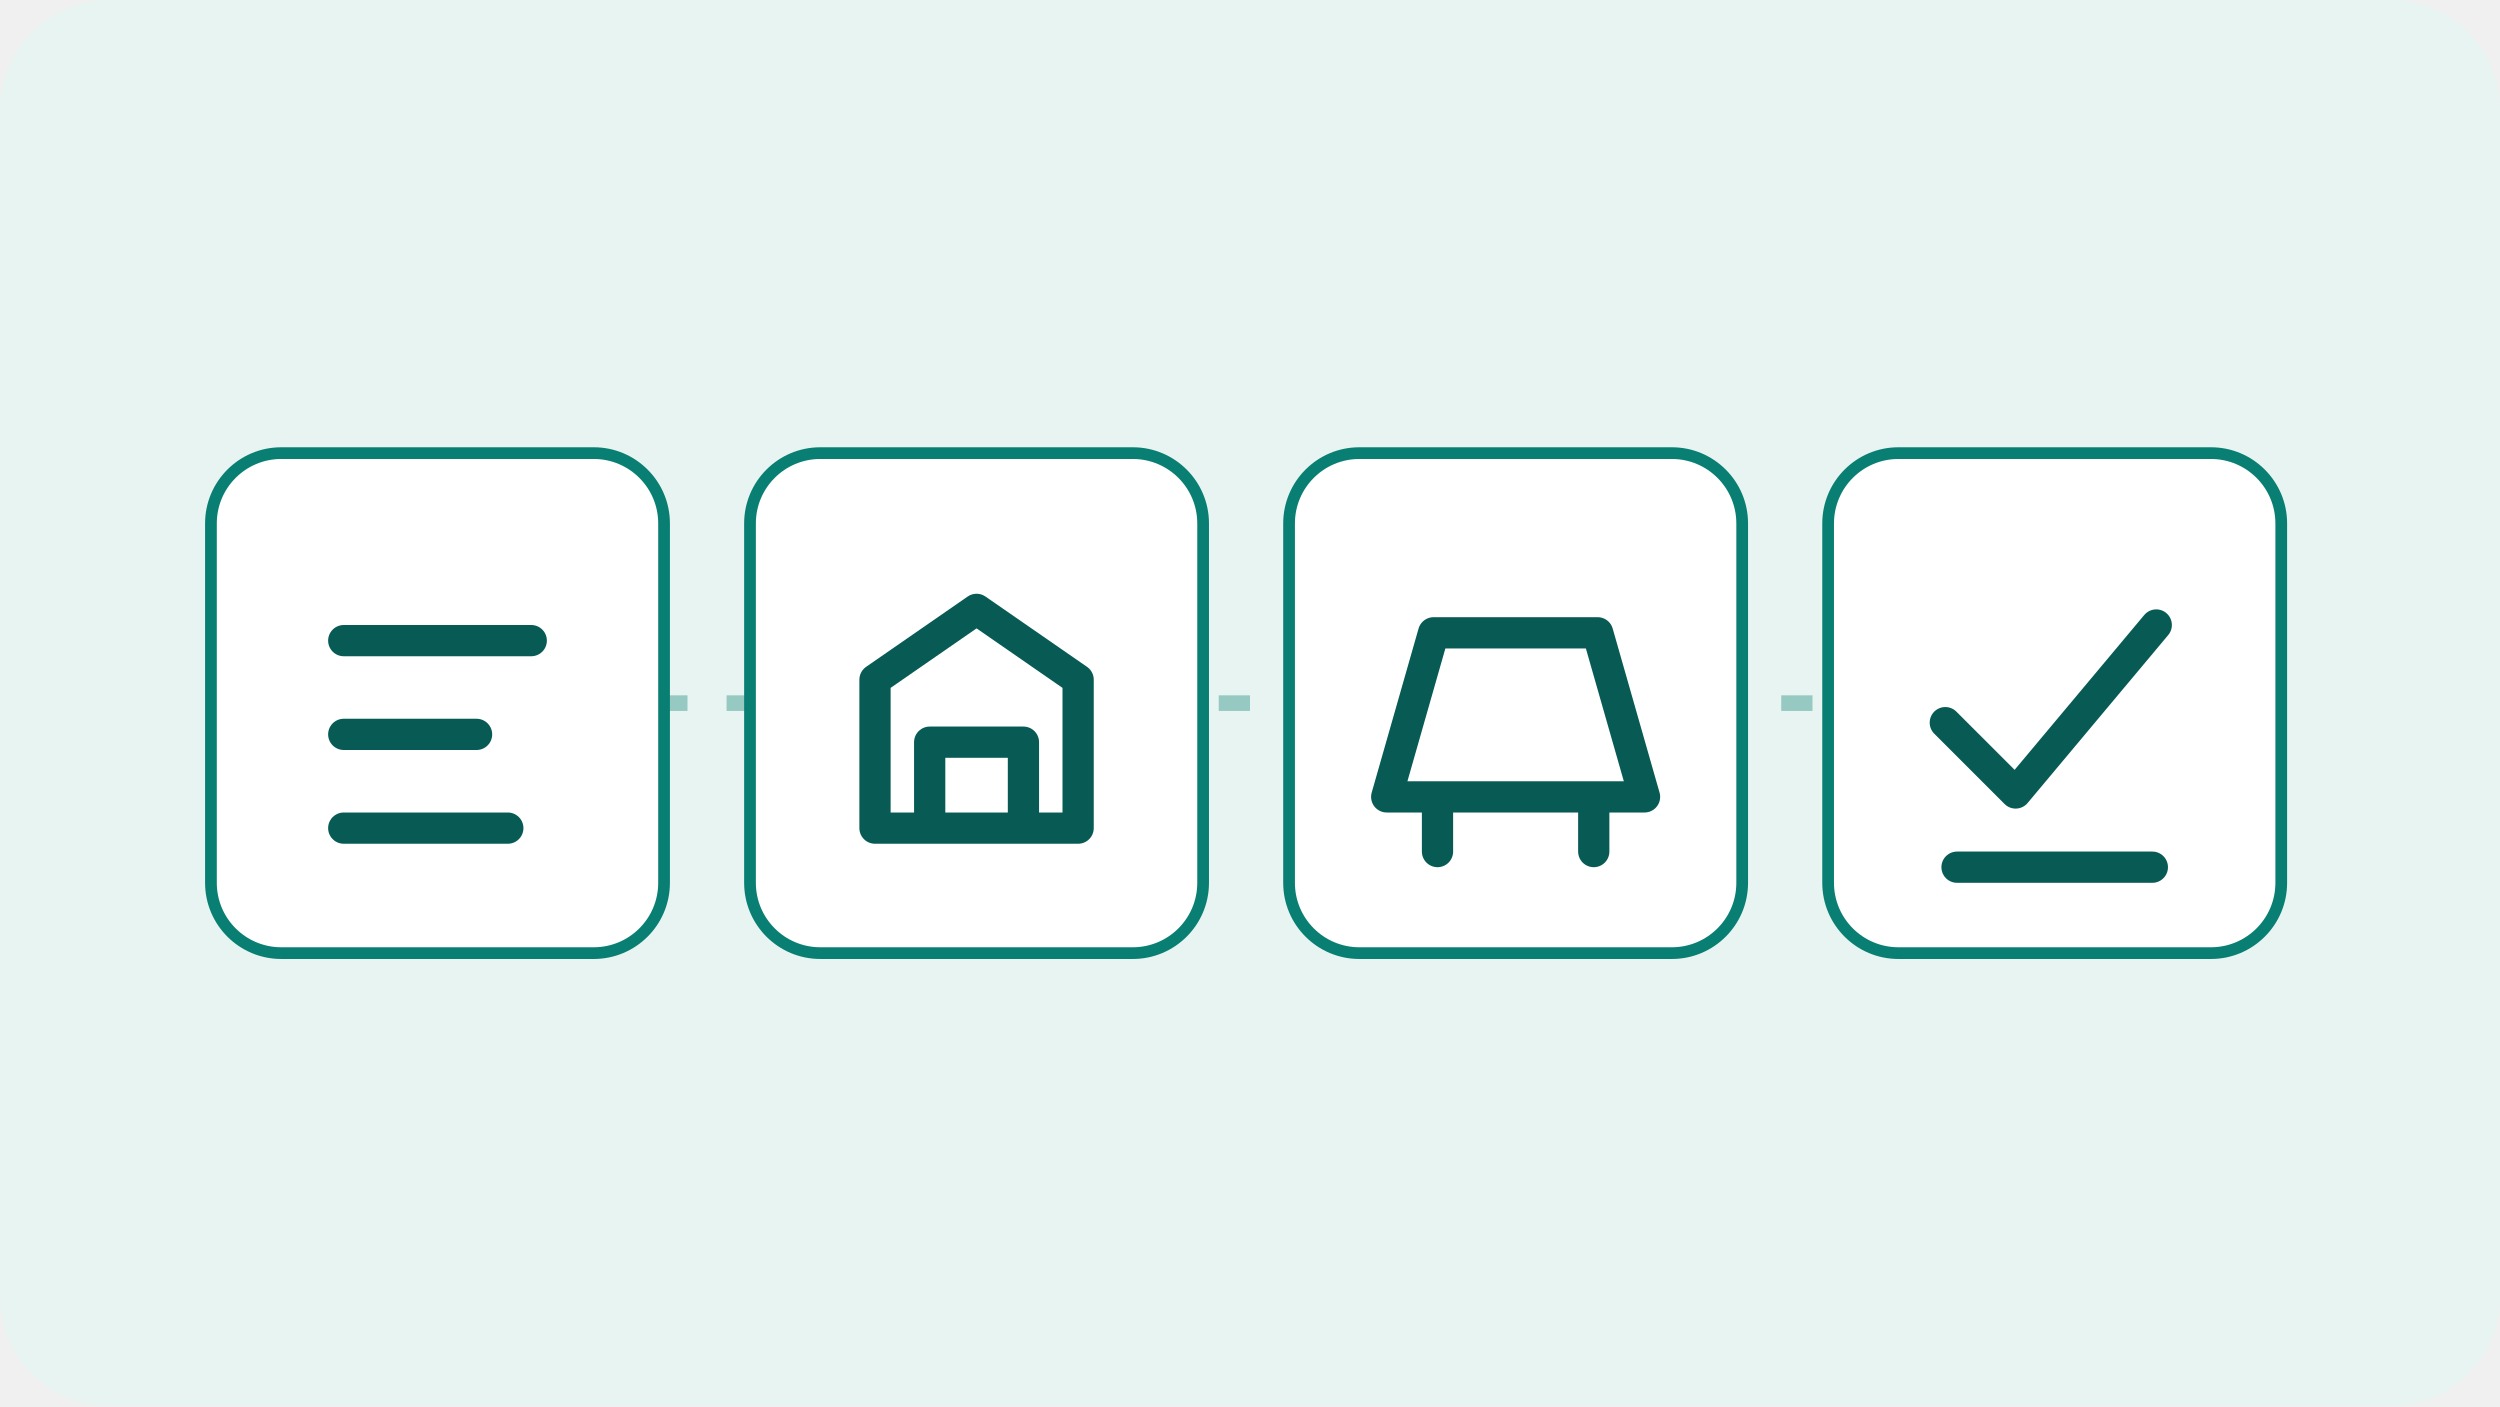
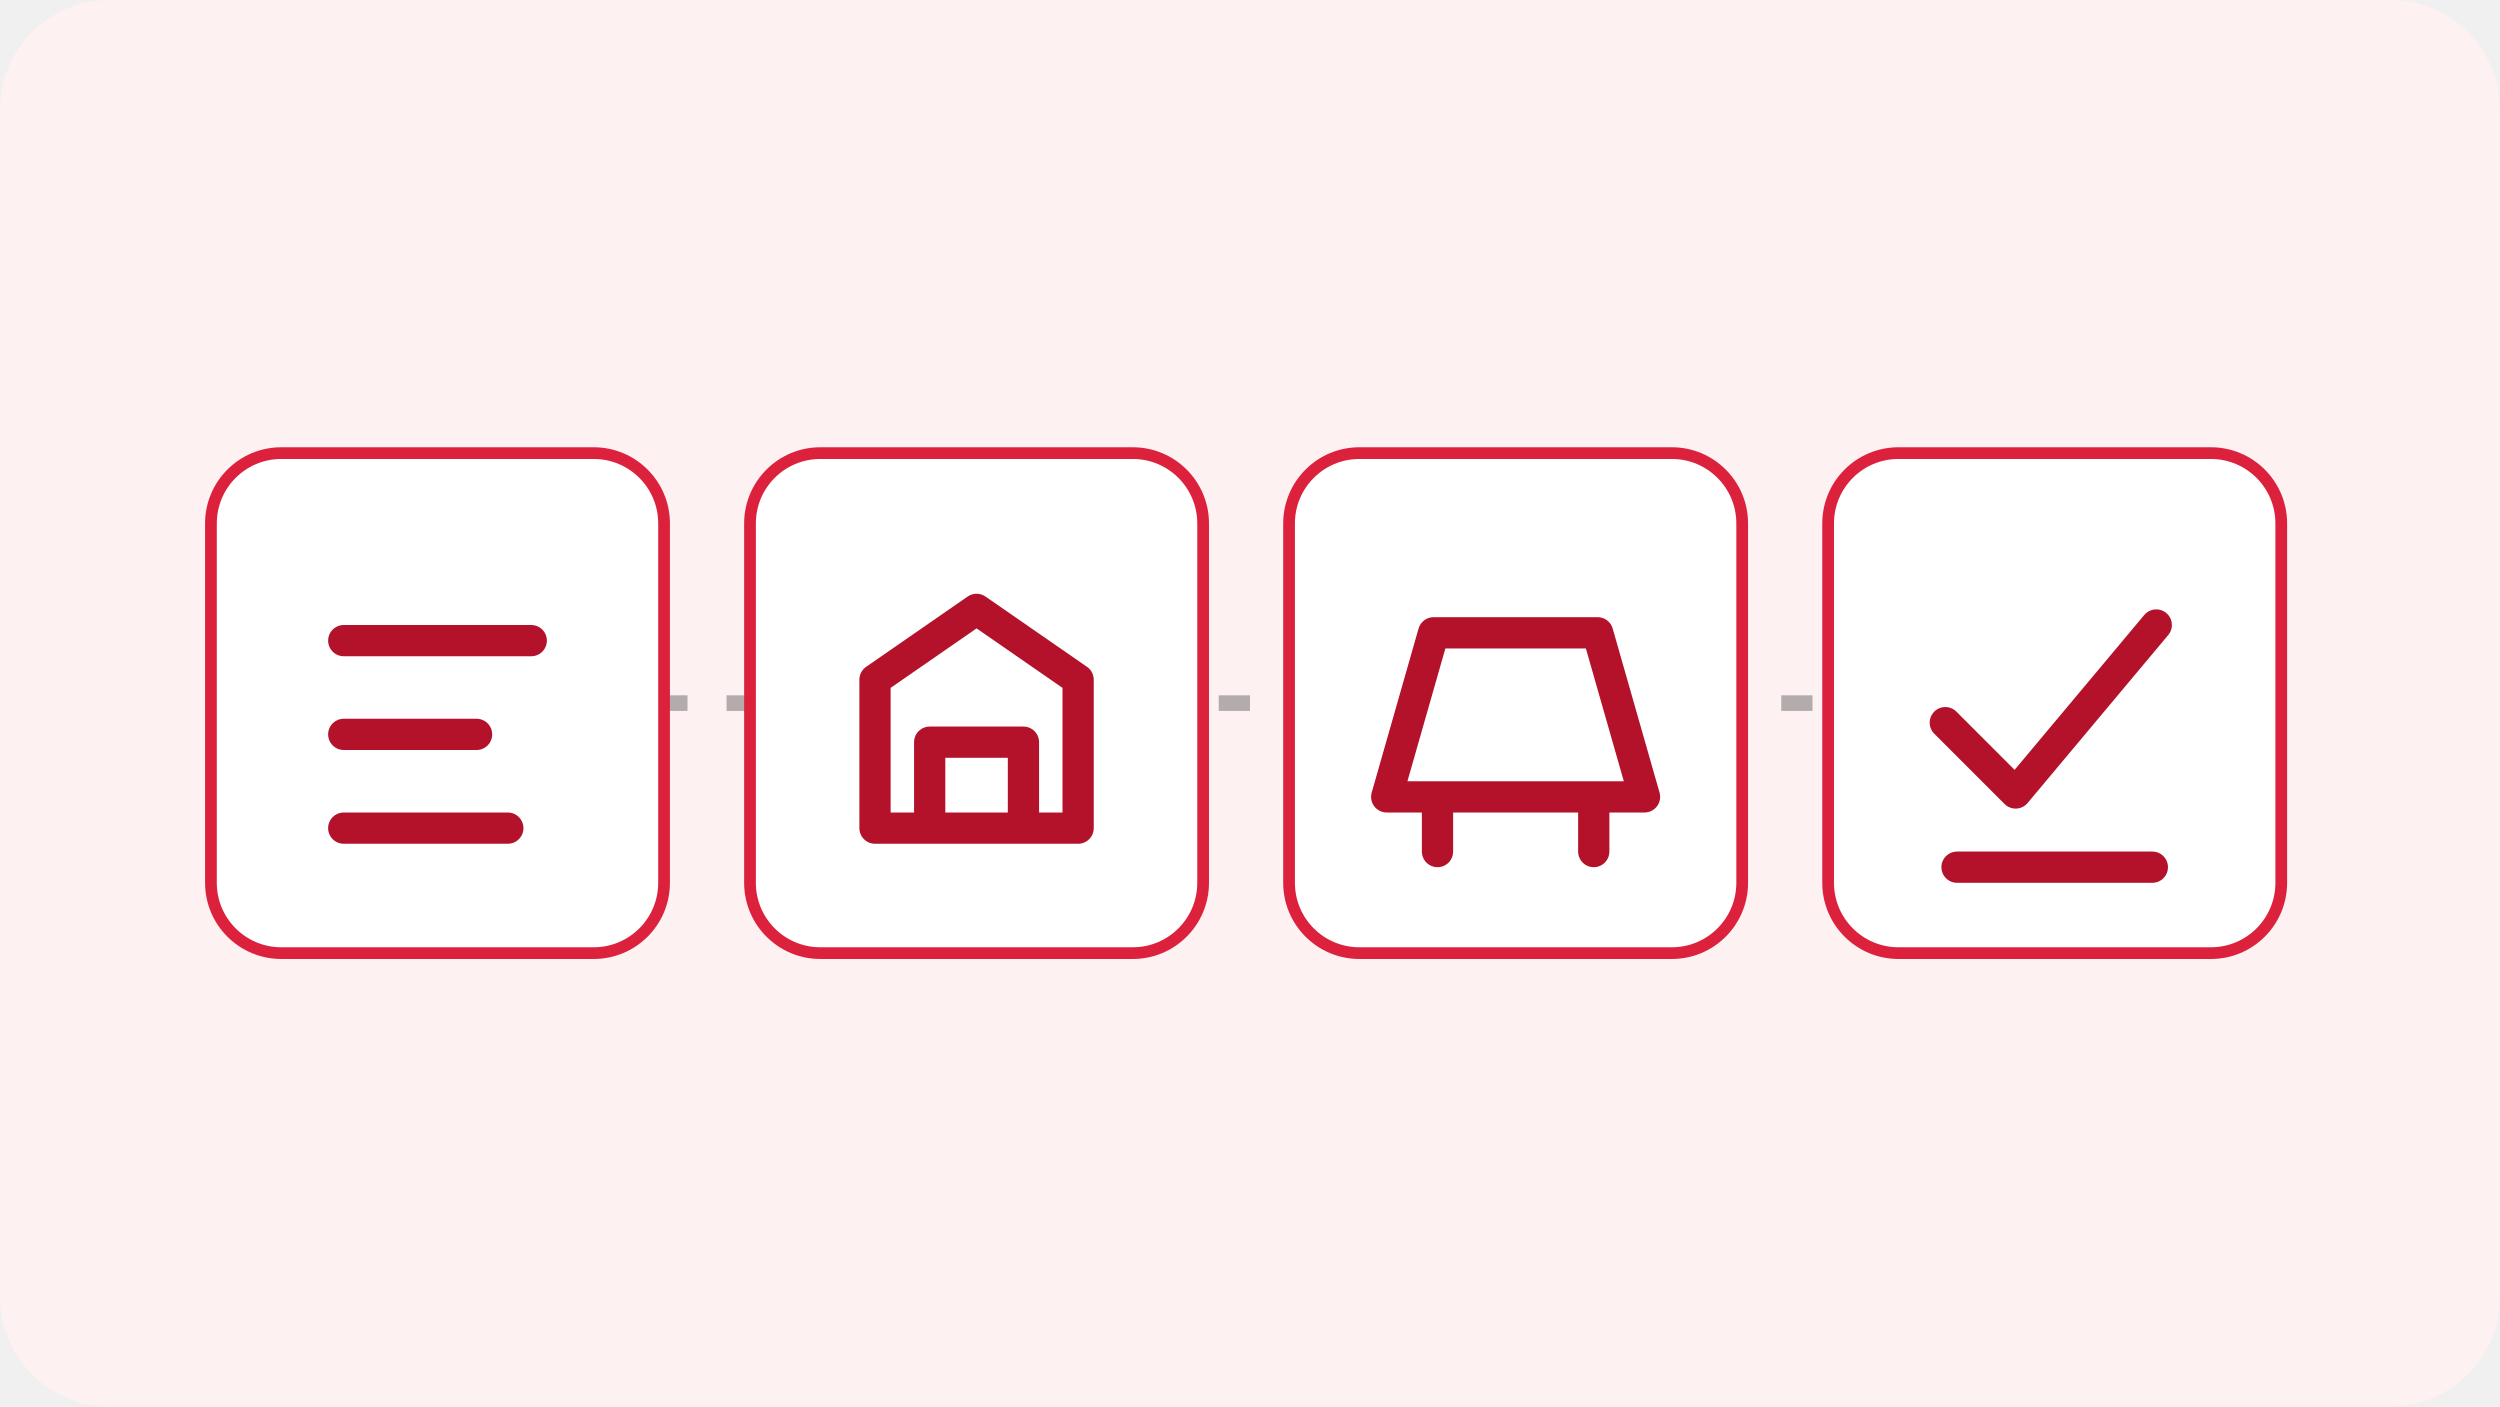
<svg xmlns="http://www.w3.org/2000/svg" viewBox="0 0 640 360" role="img" aria-labelledby="title desc">
-   <rect width="640" height="360" rx="28" fill="#e8f4f1" />
-   <path d="M96 180h448" stroke="#96c9c1" stroke-width="4" stroke-dasharray="8 10" />
-   <g fill="#fff" stroke="#087f72" stroke-width="3">
+   <rect width="640" height="360" rx="28" fill="#fdf1f2" />
+   <path d="M96 180h448" stroke="#b4abac" stroke-width="4" stroke-dasharray="8 10" />
+   <g fill="#ffffff" stroke="#dc213c" stroke-width="3">
    <rect x="54" y="116" width="116" height="128" rx="18" />
    <rect x="192" y="116" width="116" height="128" rx="18" />
    <rect x="330" y="116" width="116" height="128" rx="18" />
    <rect x="468" y="116" width="116" height="128" rx="18" />
  </g>
-   <g fill="none" stroke="#075b54" stroke-width="8" stroke-linecap="round" stroke-linejoin="round">
+   <g fill="none" stroke="#b3122a" stroke-width="8" stroke-linecap="round" stroke-linejoin="round">
    <path d="M88 164h48M88 188h34M88 212h42" />
    <path d="M224 174l26-18 26 18v38h-52zM238 212v-22h24v22" />
    <path d="M355 204h66l-12-42h-42zM368 204v14M408 204v14" />
    <path d="M498 185l18 18 36-43M501 222h50" />
  </g>
</svg>
